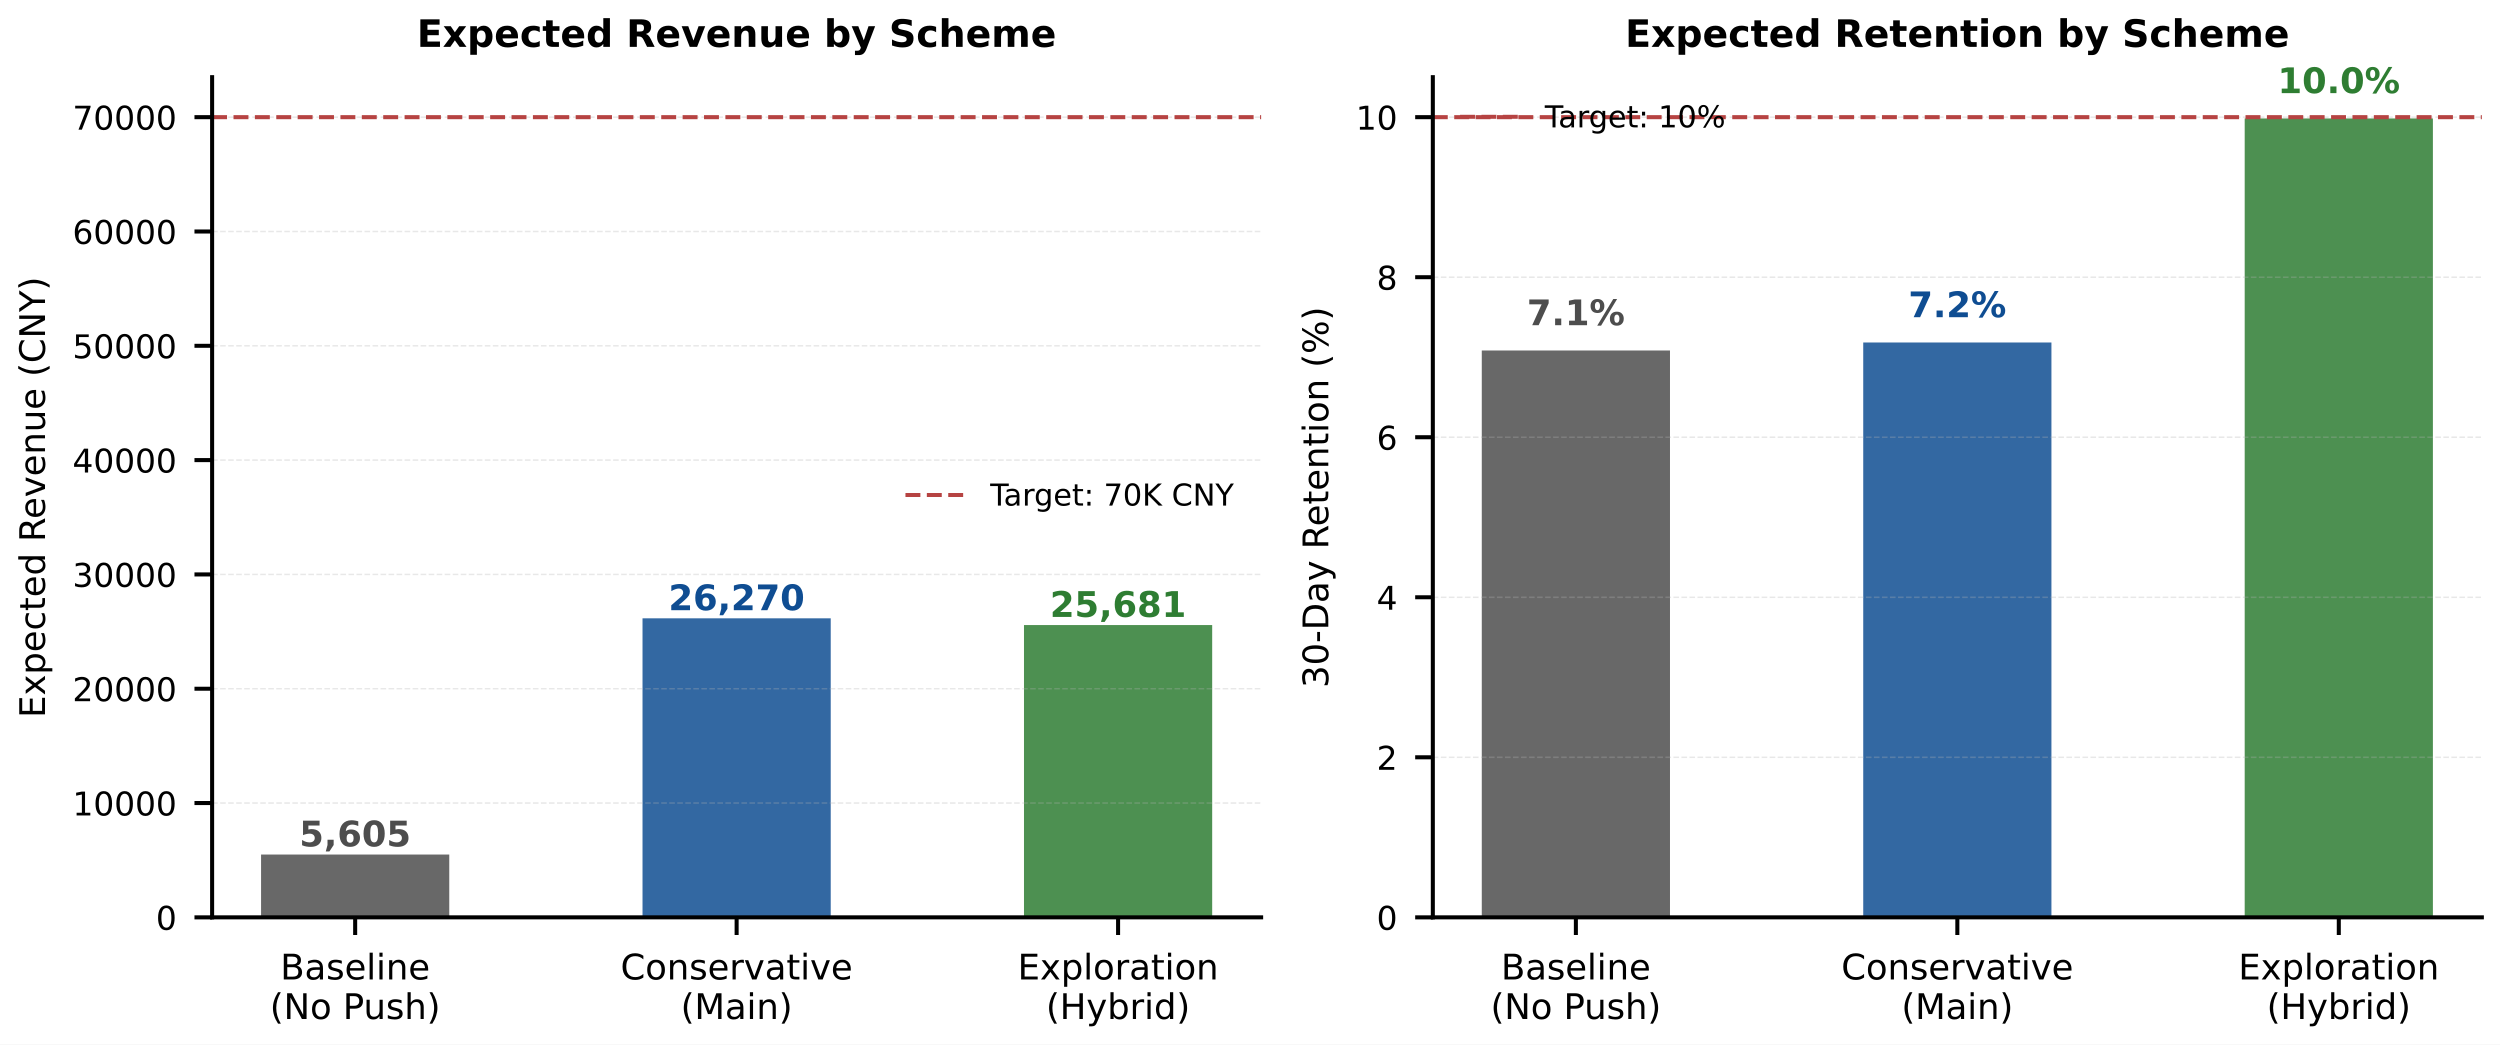
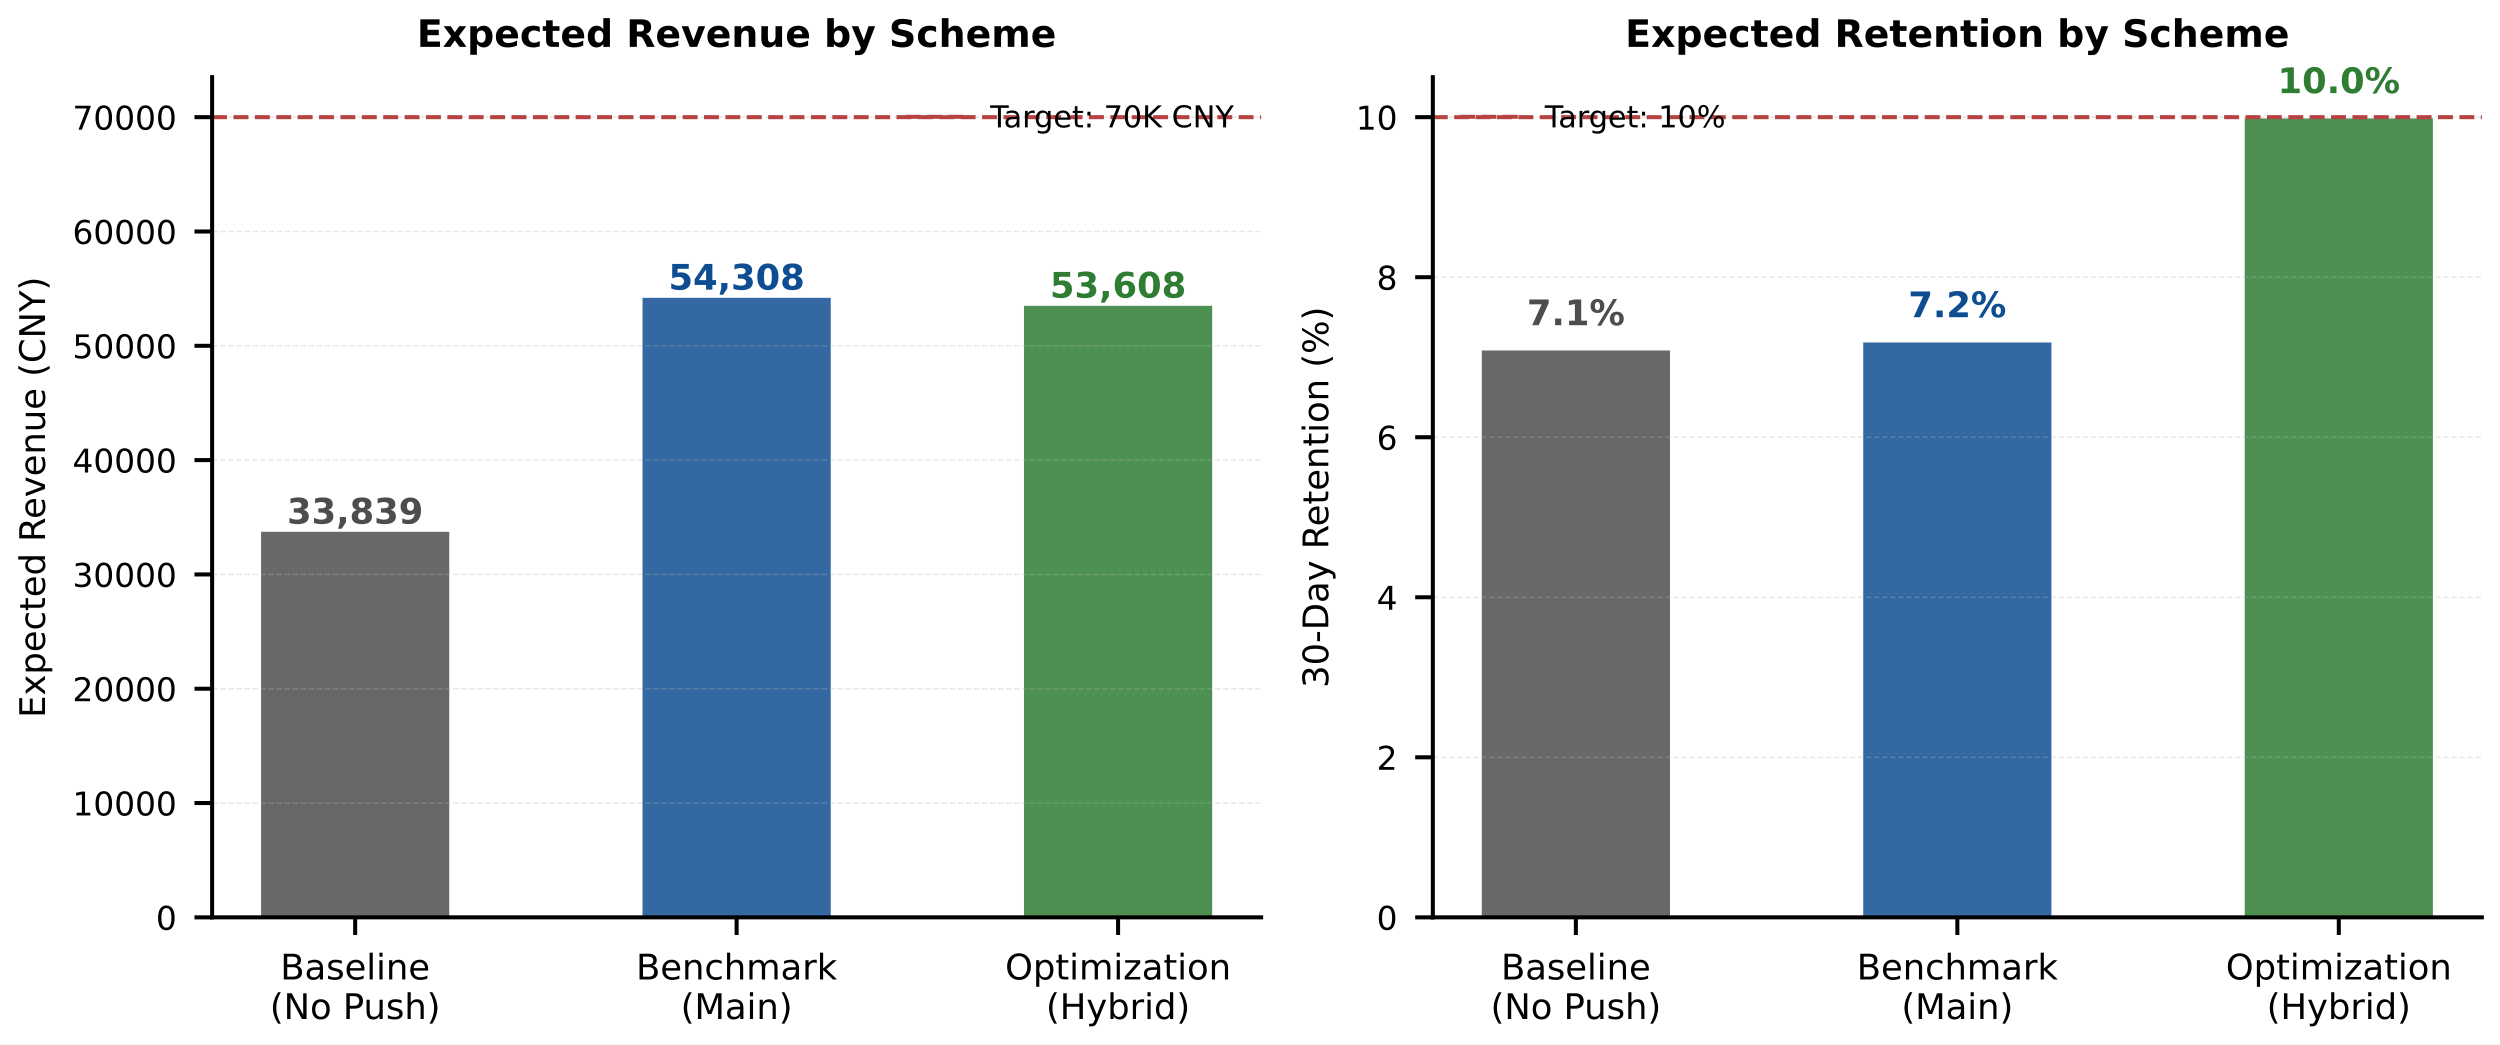
<svg xmlns="http://www.w3.org/2000/svg" xmlns:xlink="http://www.w3.org/1999/xlink" width="495.633pt" height="207.08pt" viewBox="0 0 495.633 207.08" version="1.1">
  <defs>
    <style type="text/css">*{stroke-linejoin: round; stroke-linecap: butt}</style>
  </defs>
  <g id="figure_1">
    <g id="patch_1">
      <path d="M 0 207.08  L 495.633 207.08  L 495.633 0  L 0 0  z " style="fill: #ffffff" />
    </g>
    <g id="axes_1">
      <g id="patch_2">
        <path d="M 42.053 181.867  L 250.023 181.867  L 250.023 15.299  L 42.053 15.299  z " style="fill: #ffffff" />
      </g>
      <g id="patch_3">
-         <path d="M 51.506 181.867  L 89.319 181.867  L 89.319 169.165  L 51.506 169.165  z " clip-path="url(#pc7247fc31d)" style="fill: #4d4d4d; opacity: 0.85; stroke: #ffffff; stroke-width: 0.5; stroke-linejoin: miter" />
+         <path d="M 51.506 181.867  L 89.319 181.867  L 89.319 105.18  L 51.506 105.18  z " clip-path="url(#pfb6ec1c253)" style="fill: #4d4d4d; opacity: 0.85; stroke: #ffffff; stroke-width: 0.5; stroke-linejoin: miter" />
      </g>
      <g id="patch_4">
-         <path d="M 127.131 181.867  L 164.944 181.867  L 164.944 122.333  L 127.131 122.333  z " clip-path="url(#pc7247fc31d)" style="fill: #0f4d92; opacity: 0.85; stroke: #ffffff; stroke-width: 0.5; stroke-linejoin: miter" />
+         <path d="M 127.131 181.867  L 164.944 181.867  L 164.944 58.792  L 127.131 58.792  z " clip-path="url(#pfb6ec1c253)" style="fill: #0f4d92; opacity: 0.85; stroke: #ffffff; stroke-width: 0.5; stroke-linejoin: miter" />
      </g>
      <g id="patch_5">
-         <path d="M 202.757 181.867  L 240.57 181.867  L 240.57 123.668  L 202.757 123.668  z " clip-path="url(#pc7247fc31d)" style="fill: #2e7d32; opacity: 0.85; stroke: #ffffff; stroke-width: 0.5; stroke-linejoin: miter" />
+         <path d="M 202.757 181.867  L 240.57 181.867  L 240.57 60.379  L 202.757 60.379  z " clip-path="url(#pfb6ec1c253)" style="fill: #2e7d32; opacity: 0.85; stroke: #ffffff; stroke-width: 0.5; stroke-linejoin: miter" />
      </g>
      <g id="matplotlib.axis_1">
        <g id="xtick_1">
          <g id="line2d_1">
            <defs>
-               <path id="m9777f654f4" d="M 0 0  L 0 3.5  " style="stroke: #000000; stroke-width: 0.8" />
+               <path id="mcd00693d18" d="M 0 0  L 0 3.5  " style="stroke: #000000; stroke-width: 0.8" />
            </defs>
            <g>
-               <use xlink:href="#m9777f654f4" x="70.412" y="181.867" style="stroke: #000000; stroke-width: 0.8" />
+               <use xlink:href="#mcd00693d18" x="70.412" y="181.867" style="stroke: #000000; stroke-width: 0.8" />
            </g>
          </g>
          <g id="text_1">
            <text style="font-size: 7px; font-family: 'DejaVu Sans', 'Arial', 'Helvetica', sans-serif" transform="translate(55.5729 194.1857)">Baseline</text>
            <text style="font-size: 7px; font-family: 'DejaVu Sans', 'Arial', 'Helvetica', sans-serif" transform="translate(53.50025 202.0242)">(No Push)</text>
          </g>
        </g>
        <g id="xtick_2">
          <g id="line2d_2">
            <g>
-               <use xlink:href="#m9777f654f4" x="146.038" y="181.867" style="stroke: #000000; stroke-width: 0.8" />
+               <use xlink:href="#mcd00693d18" x="146.038" y="181.867" style="stroke: #000000; stroke-width: 0.8" />
            </g>
          </g>
          <g id="text_2">
-             <text style="font-size: 7px; font-family: 'DejaVu Sans', 'Arial', 'Helvetica', sans-serif" transform="translate(123.0324 194.1857)">Conservative</text>
+             <text style="font-size: 7px; font-family: 'DejaVu Sans', 'Arial', 'Helvetica', sans-serif" transform="translate(126.1026 194.1857)">Benchmark</text>
            <text style="font-size: 7px; font-family: 'DejaVu Sans', 'Arial', 'Helvetica', sans-serif" transform="translate(134.9516 202.0242)">(Main)</text>
          </g>
        </g>
        <g id="xtick_3">
          <g id="line2d_3">
            <g>
-               <use xlink:href="#m9777f654f4" x="221.663" y="181.867" style="stroke: #000000; stroke-width: 0.8" />
+               <use xlink:href="#mcd00693d18" x="221.663" y="181.867" style="stroke: #000000; stroke-width: 0.8" />
            </g>
          </g>
          <g id="text_3">
-             <text style="font-size: 7px; font-family: 'DejaVu Sans', 'Arial', 'Helvetica', sans-serif" transform="translate(201.7565 194.1857)">Exploration</text>
+             <text style="font-size: 7px; font-family: 'DejaVu Sans', 'Arial', 'Helvetica', sans-serif" transform="translate(199.2742 194.1857)">Optimization</text>
            <text style="font-size: 7px; font-family: 'DejaVu Sans', 'Arial', 'Helvetica', sans-serif" transform="translate(207.3734 202.0242)">(Hybrid)</text>
          </g>
        </g>
      </g>
      <g id="matplotlib.axis_2">
        <g id="ytick_1">
          <g id="line2d_4">
-             <path d="M 42.053 181.867  L 250.023 181.867  " clip-path="url(#pc7247fc31d)" style="fill: none; stroke-dasharray: 1.11,0.48; stroke-dashoffset: 0; stroke: #b0b0b0; stroke-opacity: 0.3; stroke-width: 0.3" />
+             <path d="M 42.053 181.867  L 250.023 181.867  " clip-path="url(#pfb6ec1c253)" style="fill: none; stroke-dasharray: 1.11,0.48; stroke-dashoffset: 0; stroke: #b0b0b0; stroke-opacity: 0.3; stroke-width: 0.3" />
          </g>
          <g id="line2d_5">
            <defs>
-               <path id="m5257f63a4a" d="M 0 0  L -3.5 0  " style="stroke: #000000; stroke-width: 0.8" />
+               <path id="m0def6c956a" d="M 0 0  L -3.5 0  " style="stroke: #000000; stroke-width: 0.8" />
            </defs>
            <g>
-               <use xlink:href="#m5257f63a4a" x="42.053" y="181.867" style="stroke: #000000; stroke-width: 0.8" />
+               <use xlink:href="#m0def6c956a" x="42.053" y="181.867" style="stroke: #000000; stroke-width: 0.8" />
            </g>
          </g>
          <g id="text_4">
            <text style="font-size: 6.5px; font-family: 'DejaVu Sans', 'Arial', 'Helvetica', sans-serif; text-anchor: end" x="35.053" y="184.336" transform="rotate(-0 35.05281 184.3363)">0</text>
          </g>
        </g>
        <g id="ytick_2">
          <g id="line2d_6">
-             <path d="M 42.053 159.205  L 250.023 159.205  " clip-path="url(#pc7247fc31d)" style="fill: none; stroke-dasharray: 1.11,0.48; stroke-dashoffset: 0; stroke: #b0b0b0; stroke-opacity: 0.3; stroke-width: 0.3" />
+             <path d="M 42.053 159.205  L 250.023 159.205  " clip-path="url(#pfb6ec1c253)" style="fill: none; stroke-dasharray: 1.11,0.48; stroke-dashoffset: 0; stroke: #b0b0b0; stroke-opacity: 0.3; stroke-width: 0.3" />
          </g>
          <g id="line2d_7">
            <g>
-               <use xlink:href="#m5257f63a4a" x="42.053" y="159.205" style="stroke: #000000; stroke-width: 0.8" />
+               <use xlink:href="#m0def6c956a" x="42.053" y="159.205" style="stroke: #000000; stroke-width: 0.8" />
            </g>
          </g>
          <g id="text_5">
            <text style="font-size: 6.5px; font-family: 'DejaVu Sans', 'Arial', 'Helvetica', sans-serif; text-anchor: end" x="35.053" y="161.674" transform="rotate(-0 35.05281 161.674)">10000</text>
          </g>
        </g>
        <g id="ytick_3">
          <g id="line2d_8">
-             <path d="M 42.053 136.542  L 250.023 136.542  " clip-path="url(#pc7247fc31d)" style="fill: none; stroke-dasharray: 1.11,0.48; stroke-dashoffset: 0; stroke: #b0b0b0; stroke-opacity: 0.3; stroke-width: 0.3" />
+             <path d="M 42.053 136.542  L 250.023 136.542  " clip-path="url(#pfb6ec1c253)" style="fill: none; stroke-dasharray: 1.11,0.48; stroke-dashoffset: 0; stroke: #b0b0b0; stroke-opacity: 0.3; stroke-width: 0.3" />
          </g>
          <g id="line2d_9">
            <g>
-               <use xlink:href="#m5257f63a4a" x="42.053" y="136.542" style="stroke: #000000; stroke-width: 0.8" />
+               <use xlink:href="#m0def6c956a" x="42.053" y="136.542" style="stroke: #000000; stroke-width: 0.8" />
            </g>
          </g>
          <g id="text_6">
            <text style="font-size: 6.5px; font-family: 'DejaVu Sans', 'Arial', 'Helvetica', sans-serif; text-anchor: end" x="35.053" y="139.012" transform="rotate(-0 35.05281 139.0117)">20000</text>
          </g>
        </g>
        <g id="ytick_4">
          <g id="line2d_10">
-             <path d="M 42.053 113.88  L 250.023 113.88  " clip-path="url(#pc7247fc31d)" style="fill: none; stroke-dasharray: 1.11,0.48; stroke-dashoffset: 0; stroke: #b0b0b0; stroke-opacity: 0.3; stroke-width: 0.3" />
+             <path d="M 42.053 113.88  L 250.023 113.88  " clip-path="url(#pfb6ec1c253)" style="fill: none; stroke-dasharray: 1.11,0.48; stroke-dashoffset: 0; stroke: #b0b0b0; stroke-opacity: 0.3; stroke-width: 0.3" />
          </g>
          <g id="line2d_11">
            <g>
-               <use xlink:href="#m5257f63a4a" x="42.053" y="113.88" style="stroke: #000000; stroke-width: 0.8" />
+               <use xlink:href="#m0def6c956a" x="42.053" y="113.88" style="stroke: #000000; stroke-width: 0.8" />
            </g>
          </g>
          <g id="text_7">
            <text style="font-size: 6.5px; font-family: 'DejaVu Sans', 'Arial', 'Helvetica', sans-serif; text-anchor: end" x="35.053" y="116.349" transform="rotate(-0 35.05281 116.3494)">30000</text>
          </g>
        </g>
        <g id="ytick_5">
          <g id="line2d_12">
-             <path d="M 42.053 91.218  L 250.023 91.218  " clip-path="url(#pc7247fc31d)" style="fill: none; stroke-dasharray: 1.11,0.48; stroke-dashoffset: 0; stroke: #b0b0b0; stroke-opacity: 0.3; stroke-width: 0.3" />
+             <path d="M 42.053 91.218  L 250.023 91.218  " clip-path="url(#pfb6ec1c253)" style="fill: none; stroke-dasharray: 1.11,0.48; stroke-dashoffset: 0; stroke: #b0b0b0; stroke-opacity: 0.3; stroke-width: 0.3" />
          </g>
          <g id="line2d_13">
            <g>
-               <use xlink:href="#m5257f63a4a" x="42.053" y="91.218" style="stroke: #000000; stroke-width: 0.8" />
+               <use xlink:href="#m0def6c956a" x="42.053" y="91.218" style="stroke: #000000; stroke-width: 0.8" />
            </g>
          </g>
          <g id="text_8">
            <text style="font-size: 6.5px; font-family: 'DejaVu Sans', 'Arial', 'Helvetica', sans-serif; text-anchor: end" x="35.053" y="93.687" transform="rotate(-0 35.05281 93.68707)">40000</text>
          </g>
        </g>
        <g id="ytick_6">
          <g id="line2d_14">
-             <path d="M 42.053 68.555  L 250.023 68.555  " clip-path="url(#pc7247fc31d)" style="fill: none; stroke-dasharray: 1.11,0.48; stroke-dashoffset: 0; stroke: #b0b0b0; stroke-opacity: 0.3; stroke-width: 0.3" />
+             <path d="M 42.053 68.555  L 250.023 68.555  " clip-path="url(#pfb6ec1c253)" style="fill: none; stroke-dasharray: 1.11,0.48; stroke-dashoffset: 0; stroke: #b0b0b0; stroke-opacity: 0.3; stroke-width: 0.3" />
          </g>
          <g id="line2d_15">
            <g>
-               <use xlink:href="#m5257f63a4a" x="42.053" y="68.555" style="stroke: #000000; stroke-width: 0.8" />
+               <use xlink:href="#m0def6c956a" x="42.053" y="68.555" style="stroke: #000000; stroke-width: 0.8" />
            </g>
          </g>
          <g id="text_9">
            <text style="font-size: 6.5px; font-family: 'DejaVu Sans', 'Arial', 'Helvetica', sans-serif; text-anchor: end" x="35.053" y="71.025" transform="rotate(-0 35.05281 71.02476)">50000</text>
          </g>
        </g>
        <g id="ytick_7">
          <g id="line2d_16">
-             <path d="M 42.053 45.893  L 250.023 45.893  " clip-path="url(#pc7247fc31d)" style="fill: none; stroke-dasharray: 1.11,0.48; stroke-dashoffset: 0; stroke: #b0b0b0; stroke-opacity: 0.3; stroke-width: 0.3" />
+             <path d="M 42.053 45.893  L 250.023 45.893  " clip-path="url(#pfb6ec1c253)" style="fill: none; stroke-dasharray: 1.11,0.48; stroke-dashoffset: 0; stroke: #b0b0b0; stroke-opacity: 0.3; stroke-width: 0.3" />
          </g>
          <g id="line2d_17">
            <g>
-               <use xlink:href="#m5257f63a4a" x="42.053" y="45.893" style="stroke: #000000; stroke-width: 0.8" />
+               <use xlink:href="#m0def6c956a" x="42.053" y="45.893" style="stroke: #000000; stroke-width: 0.8" />
            </g>
          </g>
          <g id="text_10">
            <text style="font-size: 6.5px; font-family: 'DejaVu Sans', 'Arial', 'Helvetica', sans-serif; text-anchor: end" x="35.053" y="48.362" transform="rotate(-0 35.05281 48.36244)">60000</text>
          </g>
        </g>
        <g id="ytick_8">
          <g id="line2d_18">
-             <path d="M 42.053 23.231  L 250.023 23.231  " clip-path="url(#pc7247fc31d)" style="fill: none; stroke-dasharray: 1.11,0.48; stroke-dashoffset: 0; stroke: #b0b0b0; stroke-opacity: 0.3; stroke-width: 0.3" />
+             <path d="M 42.053 23.231  L 250.023 23.231  " clip-path="url(#pfb6ec1c253)" style="fill: none; stroke-dasharray: 1.11,0.48; stroke-dashoffset: 0; stroke: #b0b0b0; stroke-opacity: 0.3; stroke-width: 0.3" />
          </g>
          <g id="line2d_19">
            <g>
-               <use xlink:href="#m5257f63a4a" x="42.053" y="23.231" style="stroke: #000000; stroke-width: 0.8" />
+               <use xlink:href="#m0def6c956a" x="42.053" y="23.231" style="stroke: #000000; stroke-width: 0.8" />
            </g>
          </g>
          <g id="text_11">
            <text style="font-size: 6.5px; font-family: 'DejaVu Sans', 'Arial', 'Helvetica', sans-serif; text-anchor: end" x="35.053" y="25.7" transform="rotate(-0 35.05281 25.70013)">70000</text>
          </g>
        </g>
        <g id="text_12">
          <text style="font-size: 7px; font-family: 'DejaVu Sans', 'Arial', 'Helvetica', sans-serif; text-anchor: middle" x="8.919" y="98.583" transform="rotate(-90 8.918906 98.58283)">Expected Revenue (CNY)</text>
        </g>
      </g>
      <g id="line2d_20">
-         <path d="M 42.053 23.231  L 250.023 23.231  " clip-path="url(#pc7247fc31d)" style="fill: none; stroke-dasharray: 2.96,1.28; stroke-dashoffset: 0; stroke: #b64342; stroke-width: 0.8" />
+         <path d="M 42.053 23.231  L 250.023 23.231  " clip-path="url(#pfb6ec1c253)" style="fill: none; stroke-dasharray: 2.96,1.28; stroke-dashoffset: 0; stroke: #b64342; stroke-width: 0.8" />
      </g>
      <g id="patch_6">
        <path d="M 42.053 181.867  L 42.053 15.299  " style="fill: none; stroke: #000000; stroke-width: 0.8; stroke-linejoin: miter; stroke-linecap: square" />
      </g>
      <g id="patch_7">
        <path d="M 42.053 181.867  L 250.023 181.867  " style="fill: none; stroke: #000000; stroke-width: 0.8; stroke-linejoin: miter; stroke-linecap: square" />
      </g>
      <g id="text_13">
-         <text style="font-weight: 700; font-size: 7px; font-family: 'DejaVu Sans', 'Arial', 'Helvetica', sans-serif; text-anchor: middle; fill: #4d4d4d" x="70.412" y="167.805" transform="rotate(-0 70.41236 167.8049)">5,605</text>
+         <text style="font-weight: 700; font-size: 7px; font-family: 'DejaVu Sans', 'Arial', 'Helvetica', sans-serif; text-anchor: middle; fill: #4d4d4d" x="70.412" y="103.82" transform="rotate(-0 70.41236 103.8201)">33,839</text>
      </g>
      <g id="text_14">
-         <text style="font-weight: 700; font-size: 7px; font-family: 'DejaVu Sans', 'Arial', 'Helvetica', sans-serif; text-anchor: middle; fill: #0f4d92" x="146.038" y="120.973" transform="rotate(-0 146.0378 120.9732)">26,270</text>
+         <text style="font-weight: 700; font-size: 7px; font-family: 'DejaVu Sans', 'Arial', 'Helvetica', sans-serif; text-anchor: middle; fill: #0f4d92" x="146.038" y="57.433" transform="rotate(-0 146.0378 57.4326)">54,308</text>
      </g>
      <g id="text_15">
-         <text style="font-weight: 700; font-size: 7px; font-family: 'DejaVu Sans', 'Arial', 'Helvetica', sans-serif; text-anchor: middle; fill: #2e7d32" x="221.663" y="122.308" transform="rotate(-0 221.6633 122.308)">25,681</text>
+         <text style="font-weight: 700; font-size: 7px; font-family: 'DejaVu Sans', 'Arial', 'Helvetica', sans-serif; text-anchor: middle; fill: #2e7d32" x="221.663" y="59.019" transform="rotate(-0 221.6633 59.01896)">53,608</text>
      </g>
      <g id="text_16">
        <text style="font-weight: 700; font-size: 7.5px; font-family: 'DejaVu Sans', 'Arial', 'Helvetica', sans-serif; text-anchor: middle" x="146.038" y="9.299" transform="rotate(-0 146.0378 9.298828)">Expected Revenue by Scheme</text>
      </g>
      <g id="legend_1">
        <g id="line2d_21">
-           <path d="M 179.509 98.138  L 185.509 98.138  L 191.509 98.138  " style="fill: none; stroke-dasharray: 2.96,1.28; stroke-dashoffset: 0; stroke: #b64342; stroke-width: 0.8" />
+           <path d="M 179.509 23.158  L 185.509 23.158  L 191.509 23.158  " style="fill: none; stroke-dasharray: 2.96,1.28; stroke-dashoffset: 0; stroke: #b64342; stroke-width: 0.8" />
        </g>
        <g id="text_17">
-           <text style="font-size: 6px; font-family: 'DejaVu Sans', 'Arial', 'Helvetica', sans-serif; text-anchor: start" x="196.309" y="100.238" transform="rotate(-0 196.3088 100.2385)">Target: 70K CNY</text>
+           <text style="font-size: 6px; font-family: 'DejaVu Sans', 'Arial', 'Helvetica', sans-serif; text-anchor: start" x="196.309" y="25.258" transform="rotate(-0 196.3088 25.25789)">Target: 70K CNY</text>
        </g>
      </g>
    </g>
    <g id="axes_2">
      <g id="patch_8">
        <path d="M 284.063 181.867  L 492.033 181.867  L 492.033 15.299  L 284.063 15.299  z " style="fill: #ffffff" />
      </g>
      <g id="patch_9">
-         <path d="M 293.516 181.867  L 331.329 181.867  L 331.329 69.235  L 293.516 69.235  z " clip-path="url(#p37838ed8ee)" style="fill: #4d4d4d; opacity: 0.85; stroke: #ffffff; stroke-width: 0.5; stroke-linejoin: miter" />
+         <path d="M 293.516 181.867  L 331.329 181.867  L 331.329 69.235  L 293.516 69.235  z " clip-path="url(#p0c1c1ead01)" style="fill: #4d4d4d; opacity: 0.85; stroke: #ffffff; stroke-width: 0.5; stroke-linejoin: miter" />
      </g>
      <g id="patch_10">
-         <path d="M 369.141 181.867  L 406.954 181.867  L 406.954 67.649  L 369.141 67.649  z " clip-path="url(#p37838ed8ee)" style="fill: #0f4d92; opacity: 0.85; stroke: #ffffff; stroke-width: 0.5; stroke-linejoin: miter" />
+         <path d="M 369.141 181.867  L 406.954 181.867  L 406.954 67.649  L 369.141 67.649  z " clip-path="url(#p0c1c1ead01)" style="fill: #0f4d92; opacity: 0.85; stroke: #ffffff; stroke-width: 0.5; stroke-linejoin: miter" />
      </g>
      <g id="patch_11">
-         <path d="M 444.767 181.867  L 482.58 181.867  L 482.58 23.231  L 444.767 23.231  z " clip-path="url(#p37838ed8ee)" style="fill: #2e7d32; opacity: 0.85; stroke: #ffffff; stroke-width: 0.5; stroke-linejoin: miter" />
+         <path d="M 444.767 181.867  L 482.58 181.867  L 482.58 23.231  L 444.767 23.231  z " clip-path="url(#p0c1c1ead01)" style="fill: #2e7d32; opacity: 0.85; stroke: #ffffff; stroke-width: 0.5; stroke-linejoin: miter" />
      </g>
      <g id="matplotlib.axis_3">
        <g id="xtick_4">
          <g id="line2d_22">
            <g>
-               <use xlink:href="#m9777f654f4" x="312.422" y="181.867" style="stroke: #000000; stroke-width: 0.8" />
+               <use xlink:href="#mcd00693d18" x="312.422" y="181.867" style="stroke: #000000; stroke-width: 0.8" />
            </g>
          </g>
          <g id="text_18">
            <text style="font-size: 7px; font-family: 'DejaVu Sans', 'Arial', 'Helvetica', sans-serif" transform="translate(297.5829 194.1857)">Baseline</text>
            <text style="font-size: 7px; font-family: 'DejaVu Sans', 'Arial', 'Helvetica', sans-serif" transform="translate(295.5102 202.0242)">(No Push)</text>
          </g>
        </g>
        <g id="xtick_5">
          <g id="line2d_23">
            <g>
-               <use xlink:href="#m9777f654f4" x="388.048" y="181.867" style="stroke: #000000; stroke-width: 0.8" />
+               <use xlink:href="#mcd00693d18" x="388.048" y="181.867" style="stroke: #000000; stroke-width: 0.8" />
            </g>
          </g>
          <g id="text_19">
-             <text style="font-size: 7px; font-family: 'DejaVu Sans', 'Arial', 'Helvetica', sans-serif" transform="translate(365.0424 194.1857)">Conservative</text>
+             <text style="font-size: 7px; font-family: 'DejaVu Sans', 'Arial', 'Helvetica', sans-serif" transform="translate(368.1126 194.1857)">Benchmark</text>
            <text style="font-size: 7px; font-family: 'DejaVu Sans', 'Arial', 'Helvetica', sans-serif" transform="translate(376.9616 202.0242)">(Main)</text>
          </g>
        </g>
        <g id="xtick_6">
          <g id="line2d_24">
            <g>
-               <use xlink:href="#m9777f654f4" x="463.673" y="181.867" style="stroke: #000000; stroke-width: 0.8" />
+               <use xlink:href="#mcd00693d18" x="463.673" y="181.867" style="stroke: #000000; stroke-width: 0.8" />
            </g>
          </g>
          <g id="text_20">
-             <text style="font-size: 7px; font-family: 'DejaVu Sans', 'Arial', 'Helvetica', sans-serif" transform="translate(443.7665 194.1857)">Exploration</text>
+             <text style="font-size: 7px; font-family: 'DejaVu Sans', 'Arial', 'Helvetica', sans-serif" transform="translate(441.2842 194.1857)">Optimization</text>
            <text style="font-size: 7px; font-family: 'DejaVu Sans', 'Arial', 'Helvetica', sans-serif" transform="translate(449.3834 202.0242)">(Hybrid)</text>
          </g>
        </g>
      </g>
      <g id="matplotlib.axis_4">
        <g id="ytick_9">
          <g id="line2d_25">
-             <path d="M 284.063 181.867  L 492.033 181.867  " clip-path="url(#p37838ed8ee)" style="fill: none; stroke-dasharray: 1.11,0.48; stroke-dashoffset: 0; stroke: #b0b0b0; stroke-opacity: 0.3; stroke-width: 0.3" />
+             <path d="M 284.063 181.867  L 492.033 181.867  " clip-path="url(#p0c1c1ead01)" style="fill: none; stroke-dasharray: 1.11,0.48; stroke-dashoffset: 0; stroke: #b0b0b0; stroke-opacity: 0.3; stroke-width: 0.3" />
          </g>
          <g id="line2d_26">
            <g>
-               <use xlink:href="#m5257f63a4a" x="284.063" y="181.867" style="stroke: #000000; stroke-width: 0.8" />
+               <use xlink:href="#m0def6c956a" x="284.063" y="181.867" style="stroke: #000000; stroke-width: 0.8" />
            </g>
          </g>
          <g id="text_21">
            <text style="font-size: 6.5px; font-family: 'DejaVu Sans', 'Arial', 'Helvetica', sans-serif; text-anchor: end" x="277.063" y="184.336" transform="rotate(-0 277.0628 184.3363)">0</text>
          </g>
        </g>
        <g id="ytick_10">
          <g id="line2d_27">
-             <path d="M 284.063 150.14  L 492.033 150.14  " clip-path="url(#p37838ed8ee)" style="fill: none; stroke-dasharray: 1.11,0.48; stroke-dashoffset: 0; stroke: #b0b0b0; stroke-opacity: 0.3; stroke-width: 0.3" />
+             <path d="M 284.063 150.14  L 492.033 150.14  " clip-path="url(#p0c1c1ead01)" style="fill: none; stroke-dasharray: 1.11,0.48; stroke-dashoffset: 0; stroke: #b0b0b0; stroke-opacity: 0.3; stroke-width: 0.3" />
          </g>
          <g id="line2d_28">
            <g>
-               <use xlink:href="#m5257f63a4a" x="284.063" y="150.14" style="stroke: #000000; stroke-width: 0.8" />
+               <use xlink:href="#m0def6c956a" x="284.063" y="150.14" style="stroke: #000000; stroke-width: 0.8" />
            </g>
          </g>
          <g id="text_22">
            <text style="font-size: 6.5px; font-family: 'DejaVu Sans', 'Arial', 'Helvetica', sans-serif; text-anchor: end" x="277.063" y="152.609" transform="rotate(-0 277.0628 152.6091)">2</text>
          </g>
        </g>
        <g id="ytick_11">
          <g id="line2d_29">
-             <path d="M 284.063 118.412  L 492.033 118.412  " clip-path="url(#p37838ed8ee)" style="fill: none; stroke-dasharray: 1.11,0.48; stroke-dashoffset: 0; stroke: #b0b0b0; stroke-opacity: 0.3; stroke-width: 0.3" />
+             <path d="M 284.063 118.412  L 492.033 118.412  " clip-path="url(#p0c1c1ead01)" style="fill: none; stroke-dasharray: 1.11,0.48; stroke-dashoffset: 0; stroke: #b0b0b0; stroke-opacity: 0.3; stroke-width: 0.3" />
          </g>
          <g id="line2d_30">
            <g>
-               <use xlink:href="#m5257f63a4a" x="284.063" y="118.412" style="stroke: #000000; stroke-width: 0.8" />
+               <use xlink:href="#m0def6c956a" x="284.063" y="118.412" style="stroke: #000000; stroke-width: 0.8" />
            </g>
          </g>
          <g id="text_23">
            <text style="font-size: 6.5px; font-family: 'DejaVu Sans', 'Arial', 'Helvetica', sans-serif; text-anchor: end" x="277.063" y="120.882" transform="rotate(-0 277.0628 120.8818)">4</text>
          </g>
        </g>
        <g id="ytick_12">
          <g id="line2d_31">
-             <path d="M 284.063 86.685  L 492.033 86.685  " clip-path="url(#p37838ed8ee)" style="fill: none; stroke-dasharray: 1.11,0.48; stroke-dashoffset: 0; stroke: #b0b0b0; stroke-opacity: 0.3; stroke-width: 0.3" />
+             <path d="M 284.063 86.685  L 492.033 86.685  " clip-path="url(#p0c1c1ead01)" style="fill: none; stroke-dasharray: 1.11,0.48; stroke-dashoffset: 0; stroke: #b0b0b0; stroke-opacity: 0.3; stroke-width: 0.3" />
          </g>
          <g id="line2d_32">
            <g>
-               <use xlink:href="#m5257f63a4a" x="284.063" y="86.685" style="stroke: #000000; stroke-width: 0.8" />
+               <use xlink:href="#m0def6c956a" x="284.063" y="86.685" style="stroke: #000000; stroke-width: 0.8" />
            </g>
          </g>
          <g id="text_24">
            <text style="font-size: 6.5px; font-family: 'DejaVu Sans', 'Arial', 'Helvetica', sans-serif; text-anchor: end" x="277.063" y="89.155" transform="rotate(-0 277.0628 89.15461)">6</text>
          </g>
        </g>
        <g id="ytick_13">
          <g id="line2d_33">
-             <path d="M 284.063 54.958  L 492.033 54.958  " clip-path="url(#p37838ed8ee)" style="fill: none; stroke-dasharray: 1.11,0.48; stroke-dashoffset: 0; stroke: #b0b0b0; stroke-opacity: 0.3; stroke-width: 0.3" />
+             <path d="M 284.063 54.958  L 492.033 54.958  " clip-path="url(#p0c1c1ead01)" style="fill: none; stroke-dasharray: 1.11,0.48; stroke-dashoffset: 0; stroke: #b0b0b0; stroke-opacity: 0.3; stroke-width: 0.3" />
          </g>
          <g id="line2d_34">
            <g>
-               <use xlink:href="#m5257f63a4a" x="284.063" y="54.958" style="stroke: #000000; stroke-width: 0.8" />
+               <use xlink:href="#m0def6c956a" x="284.063" y="54.958" style="stroke: #000000; stroke-width: 0.8" />
            </g>
          </g>
          <g id="text_25">
            <text style="font-size: 6.5px; font-family: 'DejaVu Sans', 'Arial', 'Helvetica', sans-serif; text-anchor: end" x="277.063" y="57.427" transform="rotate(-0 277.0628 57.42737)">8</text>
          </g>
        </g>
        <g id="ytick_14">
          <g id="line2d_35">
-             <path d="M 284.063 23.231  L 492.033 23.231  " clip-path="url(#p37838ed8ee)" style="fill: none; stroke-dasharray: 1.11,0.48; stroke-dashoffset: 0; stroke: #b0b0b0; stroke-opacity: 0.3; stroke-width: 0.3" />
+             <path d="M 284.063 23.231  L 492.033 23.231  " clip-path="url(#p0c1c1ead01)" style="fill: none; stroke-dasharray: 1.11,0.48; stroke-dashoffset: 0; stroke: #b0b0b0; stroke-opacity: 0.3; stroke-width: 0.3" />
          </g>
          <g id="line2d_36">
            <g>
-               <use xlink:href="#m5257f63a4a" x="284.063" y="23.231" style="stroke: #000000; stroke-width: 0.8" />
+               <use xlink:href="#m0def6c956a" x="284.063" y="23.231" style="stroke: #000000; stroke-width: 0.8" />
            </g>
          </g>
          <g id="text_26">
            <text style="font-size: 6.5px; font-family: 'DejaVu Sans', 'Arial', 'Helvetica', sans-serif; text-anchor: end" x="277.063" y="25.7" transform="rotate(-0 277.0628 25.70013)">10</text>
          </g>
        </g>
        <g id="text_27">
          <text style="font-size: 7px; font-family: 'DejaVu Sans', 'Arial', 'Helvetica', sans-serif; text-anchor: middle" x="263.336" y="98.583" transform="rotate(-90 263.3358 98.58283)">30-Day Retention (%)</text>
        </g>
      </g>
      <g id="line2d_37">
-         <path d="M 284.063 23.231  L 492.033 23.231  " clip-path="url(#p37838ed8ee)" style="fill: none; stroke-dasharray: 2.96,1.28; stroke-dashoffset: 0; stroke: #b64342; stroke-width: 0.8" />
+         <path d="M 284.063 23.231  L 492.033 23.231  " clip-path="url(#p0c1c1ead01)" style="fill: none; stroke-dasharray: 2.96,1.28; stroke-dashoffset: 0; stroke: #b64342; stroke-width: 0.8" />
      </g>
      <g id="patch_12">
        <path d="M 284.063 181.867  L 284.063 15.299  " style="fill: none; stroke: #000000; stroke-width: 0.8; stroke-linejoin: miter; stroke-linecap: square" />
      </g>
      <g id="patch_13">
        <path d="M 284.063 181.867  L 492.033 181.867  " style="fill: none; stroke: #000000; stroke-width: 0.8; stroke-linejoin: miter; stroke-linecap: square" />
      </g>
      <g id="text_28">
        <text style="font-weight: 700; font-size: 7px; font-family: 'DejaVu Sans', 'Arial', 'Helvetica', sans-serif; text-anchor: middle; fill: #4d4d4d" x="312.422" y="64.476" transform="rotate(-0 312.4224 64.47605)">7.1%</text>
      </g>
      <g id="text_29">
        <text style="font-weight: 700; font-size: 7px; font-family: 'DejaVu Sans', 'Arial', 'Helvetica', sans-serif; text-anchor: middle; fill: #0f4d92" x="388.048" y="62.89" transform="rotate(-0 388.0478 62.88969)">7.2%</text>
      </g>
      <g id="text_30">
        <text style="font-weight: 700; font-size: 7px; font-family: 'DejaVu Sans', 'Arial', 'Helvetica', sans-serif; text-anchor: middle; fill: #2e7d32" x="463.673" y="18.472" transform="rotate(-0 463.6733 18.47155)">10.0%</text>
      </g>
      <g id="text_31">
        <text style="font-weight: 700; font-size: 7.5px; font-family: 'DejaVu Sans', 'Arial', 'Helvetica', sans-serif; text-anchor: middle" x="388.048" y="9.299" transform="rotate(-0 388.0478 9.298828)">Expected Retention by Scheme</text>
      </g>
      <g id="legend_2">
        <g id="line2d_38">
          <path d="M 289.463 23.158  L 295.463 23.158  L 301.463 23.158  " style="fill: none; stroke-dasharray: 2.96,1.28; stroke-dashoffset: 0; stroke: #b64342; stroke-width: 0.8" />
        </g>
        <g id="text_32">
          <text style="font-size: 6px; font-family: 'DejaVu Sans', 'Arial', 'Helvetica', sans-serif; text-anchor: start" x="306.263" y="25.258" transform="rotate(-0 306.2628 25.25789)">Target: 10%</text>
        </g>
      </g>
    </g>
  </g>
  <defs>
-     <clipPath id="pc7247fc31d">
+     <clipPath id="pfb6ec1c253">
      <rect x="42.053" y="15.299" width="207.97" height="166.568" />
    </clipPath>
-     <clipPath id="p37838ed8ee">
+     <clipPath id="p0c1c1ead01">
      <rect x="284.063" y="15.299" width="207.97" height="166.568" />
    </clipPath>
  </defs>
</svg>
